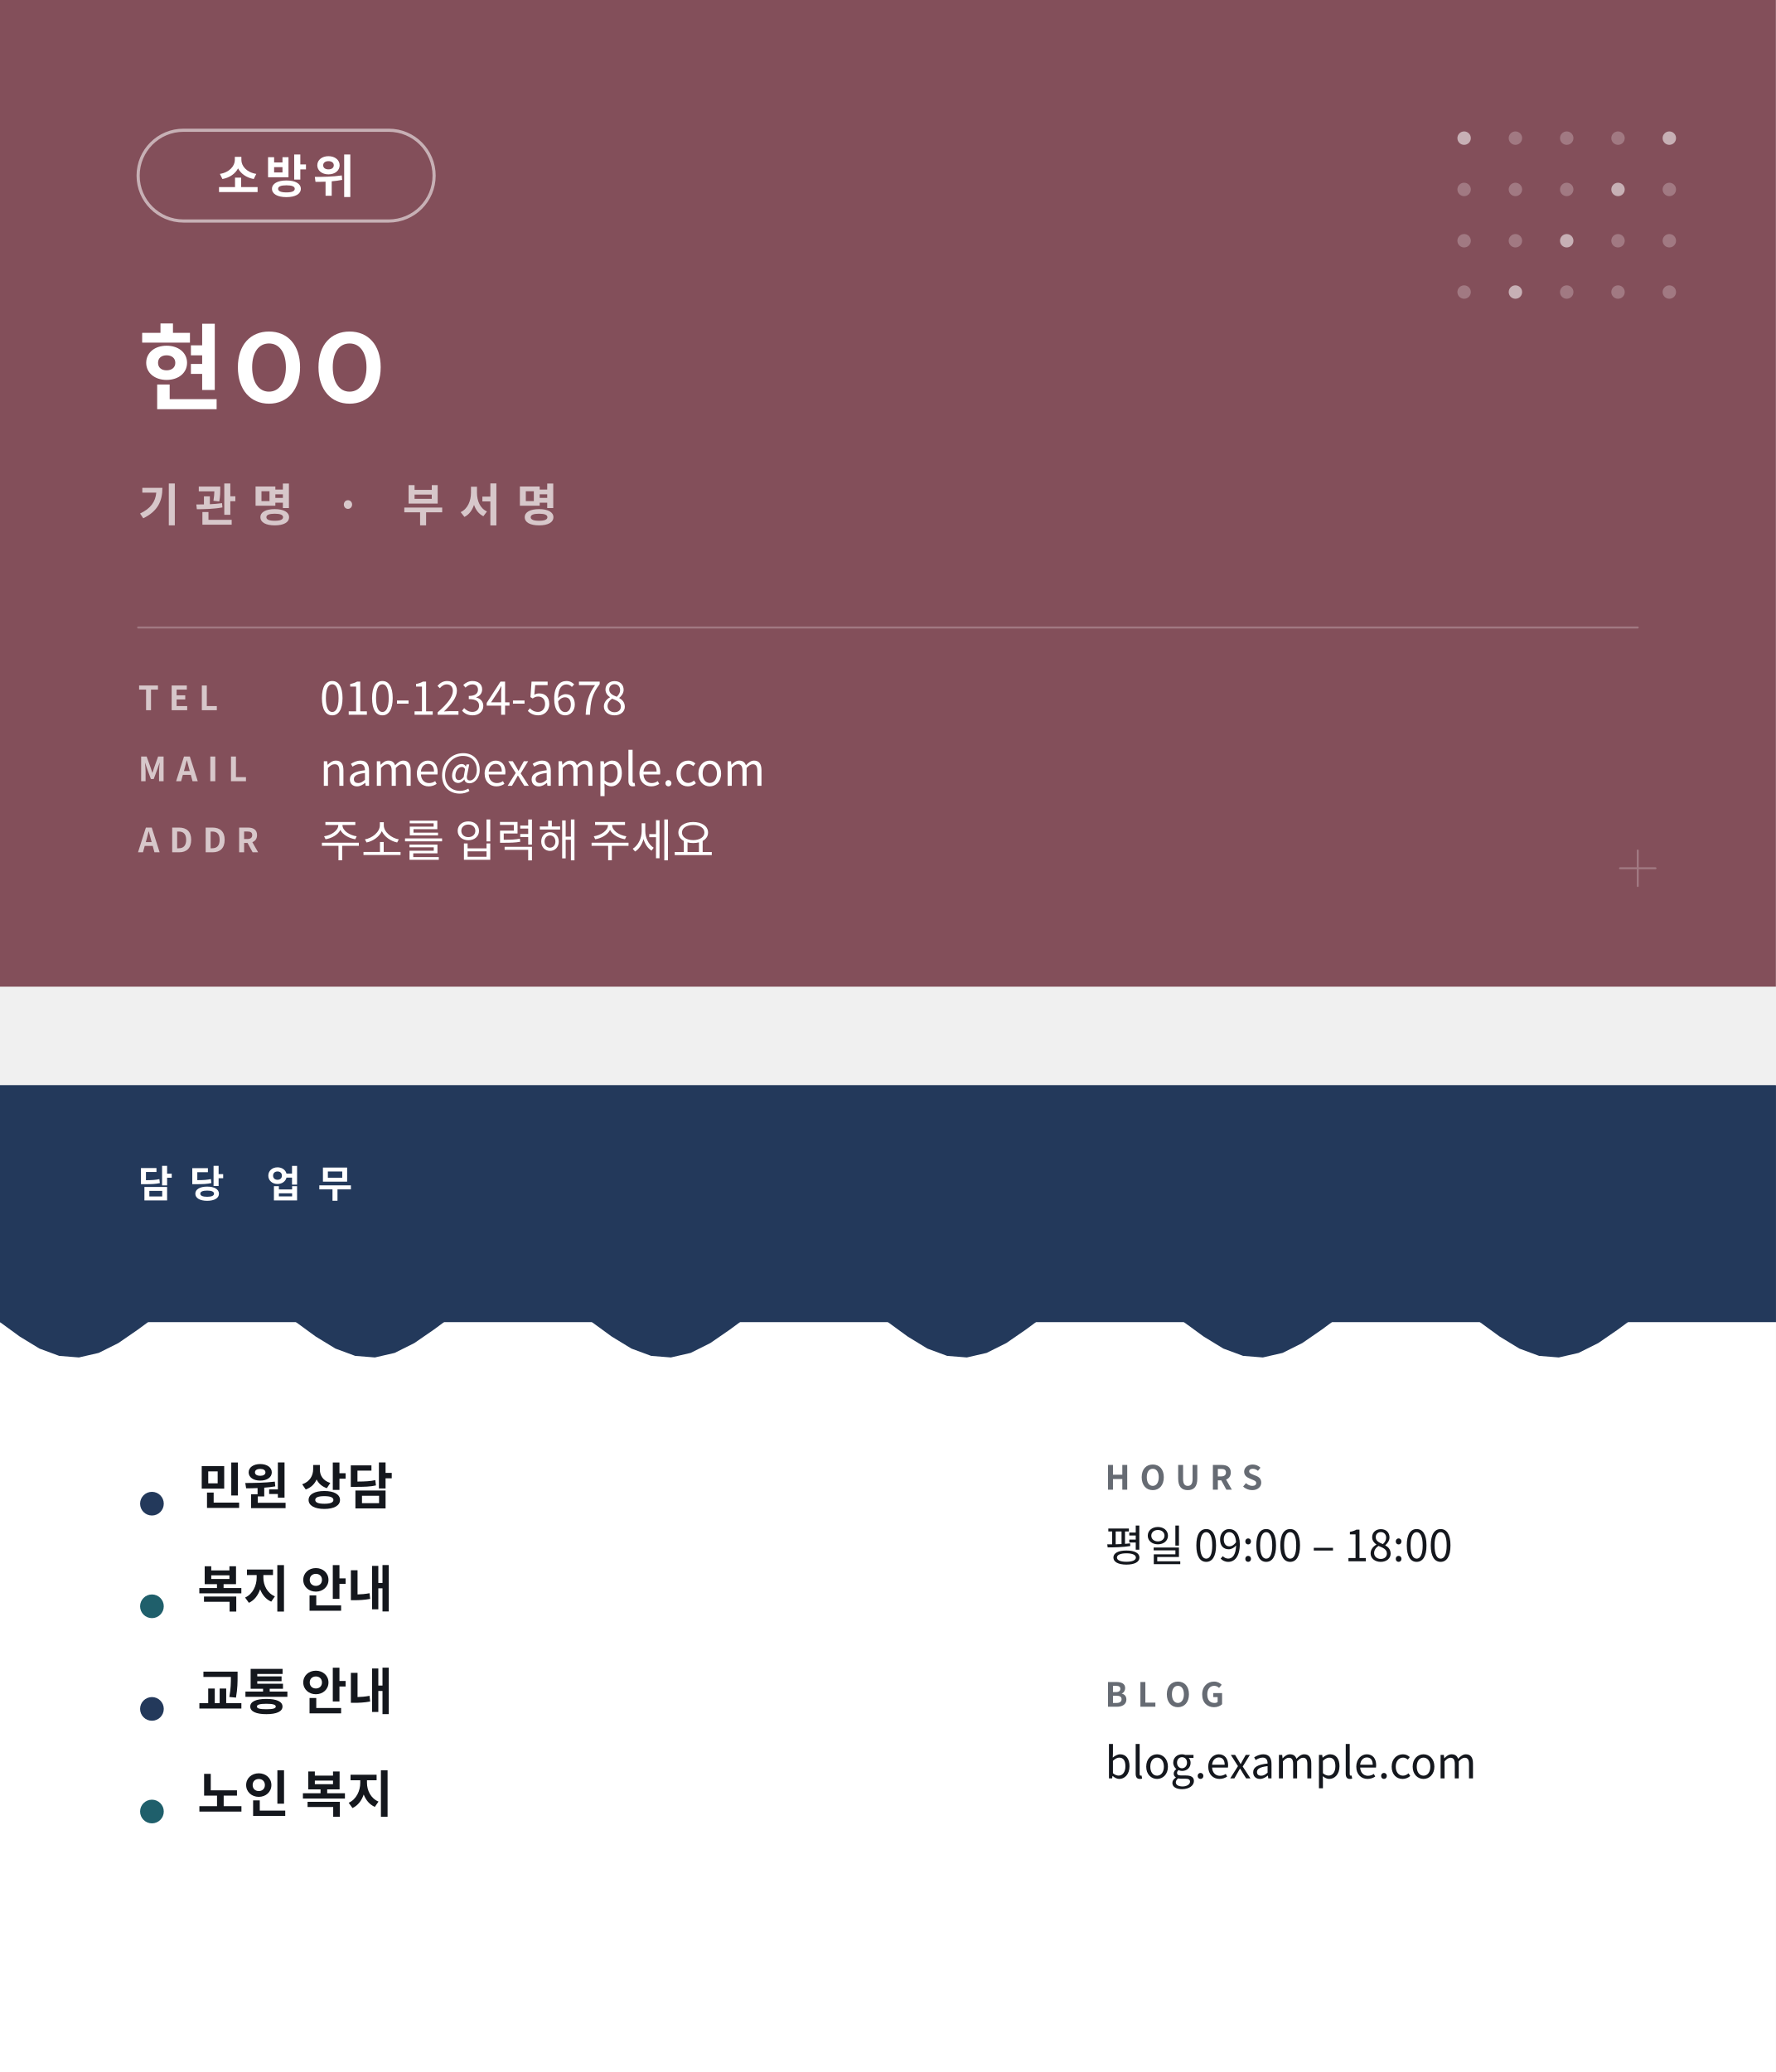
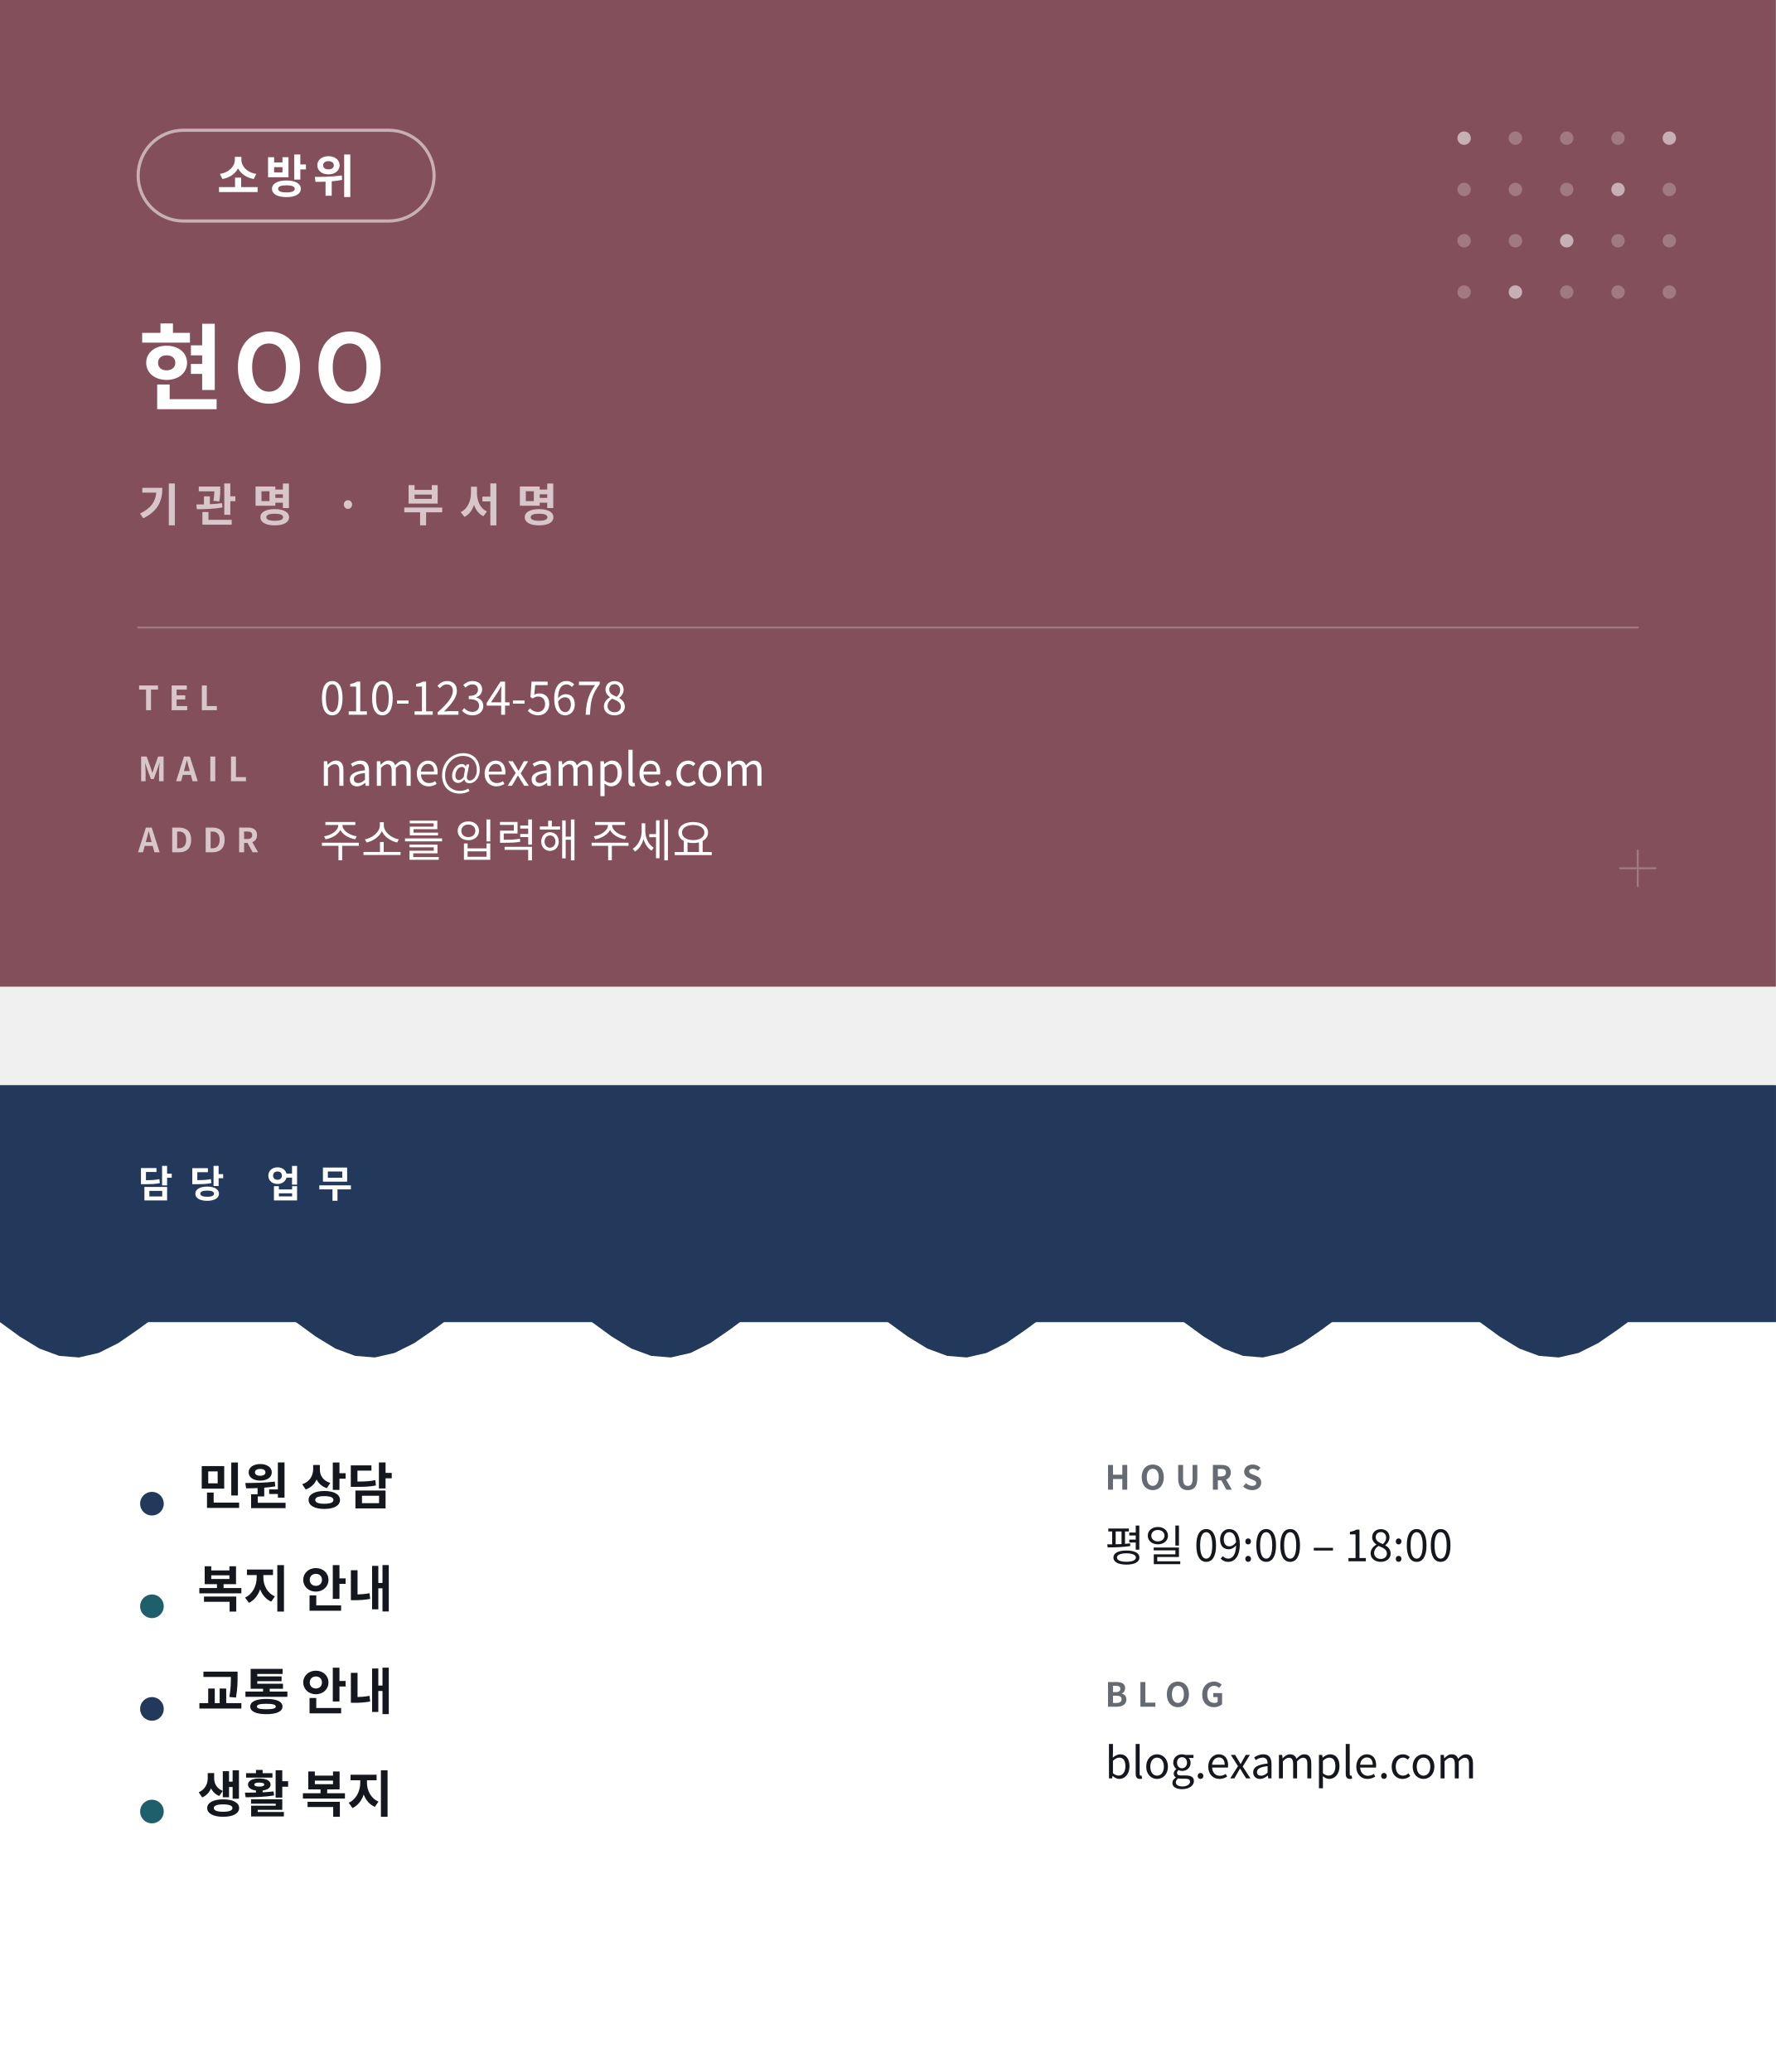
<svg xmlns="http://www.w3.org/2000/svg" width="90mm" height="105mm" viewBox="0 0 900 1050">
  <g id="front">
    <rect width="900" height="500" fill="#834F5A" />
    <ellipse cx="742" cy="70" rx="3.4" ry="3.4" fill="#C7B0B5" />
    <ellipse cx="742" cy="96" rx="3.4" ry="3.4" fill="#A17982" />
    <ellipse cx="742" cy="122" rx="3.4" ry="3.4" fill="#A17982" />
    <ellipse cx="742" cy="148" rx="3.4" ry="3.4" fill="#A17982" />
    <ellipse cx="768" cy="70" rx="3.4" ry="3.4" fill="#A17982" />
    <ellipse cx="768" cy="96" rx="3.4" ry="3.4" fill="#A17982" />
    <ellipse cx="768" cy="122" rx="3.4" ry="3.4" fill="#A17982" />
    <ellipse cx="768" cy="148" rx="3.4" ry="3.4" fill="#C7B0B5" />
    <ellipse cx="794" cy="70" rx="3.4" ry="3.4" fill="#A17982" />
    <ellipse cx="794" cy="96" rx="3.4" ry="3.4" fill="#A17982" />
    <ellipse cx="794" cy="122" rx="3.4" ry="3.4" fill="#C7B0B5" />
    <ellipse cx="794" cy="148" rx="3.4" ry="3.4" fill="#A17982" />
    <ellipse cx="820" cy="70" rx="3.4" ry="3.4" fill="#A17982" />
    <ellipse cx="820" cy="96" rx="3.4" ry="3.4" fill="#C7B0B5" />
    <ellipse cx="820" cy="122" rx="3.4" ry="3.4" fill="#A17982" />
    <ellipse cx="820" cy="148" rx="3.4" ry="3.4" fill="#A17982" />
    <ellipse cx="846" cy="70" rx="3.4" ry="3.4" fill="#C7B0B5" />
    <ellipse cx="846" cy="96" rx="3.4" ry="3.4" fill="#A17982" />
    <ellipse cx="846" cy="122" rx="3.4" ry="3.4" fill="#A17982" />
    <ellipse cx="846" cy="148" rx="3.4" ry="3.4" fill="#A17982" />
    <rect x="70" y="66" width="150" height="46" rx="23" fill="none" stroke="#C7B0B5" stroke-width="1.6" stroke-linejoin="round" />
    <text font-family="Pretendard,'Noto Sans KR','Noto Sans CJK KR','Malgun Gothic','Apple SD Gothic Neo',sans-serif" font-size="23.3" font-weight="700" fill="#FFFFFF" text-anchor="middle" letter-spacing="2.8">
      <tspan x="145" y="97.8">소방위</tspan>
    </text>
    <text font-family="Pretendard,'Noto Sans KR','Noto Sans CJK KR','Malgun Gothic','Apple SD Gothic Neo',sans-serif" font-size="47.6" font-weight="700" fill="#FFFFFF" text-anchor="start" letter-spacing="4.2">
      <tspan x="70" y="203.9">현OO</tspan>
    </text>
    <text font-family="Pretendard,'Noto Sans KR','Noto Sans CJK KR','Malgun Gothic','Apple SD Gothic Neo',sans-serif" font-size="22.9" font-weight="700" fill="#D7C7CA" text-anchor="start" letter-spacing="7.8">
      <tspan x="70" y="264.2">기관명 · 부서명</tspan>
    </text>
    <line x1="70" y1="318" x2="830" y2="318" stroke="#A17982" stroke-width="1" stroke-linecap="round" />
    <text font-family="Pretendard,'Noto Sans KR','Noto Sans CJK KR','Malgun Gothic','Apple SD Gothic Neo',sans-serif" font-size="16.9" font-weight="700" fill="#D7C7CA" text-anchor="start" letter-spacing="4.9">
      <tspan x="70" y="359.9">TEL</tspan>
    </text>
    <text font-family="Pretendard,'Noto Sans KR','Noto Sans CJK KR','Malgun Gothic','Apple SD Gothic Neo',sans-serif" font-size="22.9" font-weight="400" fill="#FFFFFF" text-anchor="start">
      <tspan x="162" y="362.2">010-1234-5678</tspan>
    </text>
    <text font-family="Pretendard,'Noto Sans KR','Noto Sans CJK KR','Malgun Gothic','Apple SD Gothic Neo',sans-serif" font-size="16.9" font-weight="700" fill="#D7C7CA" text-anchor="start" letter-spacing="4.9">
      <tspan x="70" y="395.9">MAIL</tspan>
    </text>
    <text font-family="Pretendard,'Noto Sans KR','Noto Sans CJK KR','Malgun Gothic','Apple SD Gothic Neo',sans-serif" font-size="22.9" font-weight="400" fill="#FFFFFF" text-anchor="start">
      <tspan x="162" y="398.2">name@example.com</tspan>
    </text>
    <text font-family="Pretendard,'Noto Sans KR','Noto Sans CJK KR','Malgun Gothic','Apple SD Gothic Neo',sans-serif" font-size="16.9" font-weight="700" fill="#D7C7CA" text-anchor="start" letter-spacing="4.9">
      <tspan x="70" y="431.9">ADDR</tspan>
    </text>
    <text font-family="Pretendard,'Noto Sans KR','Noto Sans CJK KR','Malgun Gothic','Apple SD Gothic Neo',sans-serif" font-size="22.9" font-weight="400" fill="#FFFFFF" text-anchor="start">
      <tspan x="162" y="434.2">주소를 입력해 주세요</tspan>
    </text>
    <line x1="821" y1="440" x2="839" y2="440" stroke="#A17982" stroke-width="1" stroke-linecap="round" />
    <line x1="830" y1="431" x2="830" y2="449" stroke="#A17982" stroke-width="1" stroke-linecap="round" />
  </g>
  <g id="back" transform="translate(0 550)">
    <rect width="900" height="500" fill="#FFFFFF" />
    <rect x="0" y="0" width="900" height="120" fill="#23395B" />
    <polygon points="0,120 10,127.3 20,133.4 30,137.1 40,137.9 50,135.6 60,130.6 70,123.7 80,116.3 90,109.4 100,104.4 110,102.1 120,102.9 130,106.6 140,112.7 150,120 160,127.3 170,133.4 180,137.1 190,137.9 200,135.6 210,130.6 220,123.7 230,116.3 240,109.4 250,104.4 260,102.1 270,102.9 280,106.6 290,112.7 300,120 310,127.3 320,133.4 330,137.1 340,137.9 350,135.6 360,130.6 370,123.7 380,116.3 390,109.4 400,104.4 410,102.1 420,102.9 430,106.6 440,112.7 450,120 460,127.3 470,133.4 480,137.1 490,137.9 500,135.6 510,130.6 520,123.7 530,116.3 540,109.4 550,104.4 560,102.1 570,102.9 580,106.6 590,112.7 600,120 610,127.3 620,133.4 630,137.1 640,137.9 650,135.6 660,130.6 670,123.7 680,116.3 690,109.4 700,104.4 710,102.1 720,102.9 730,106.6 740,112.7 750,120 760,127.3 770,133.4 780,137.1 790,137.9 800,135.6 810,130.6 820,123.7 830,116.3 840,109.4 850,104.4 860,102.1 870,102.9 880,106.6 890,112.7 900,120 900,0 0,0" fill="#23395B" />
    <text font-family="Pretendard,'Noto Sans KR','Noto Sans CJK KR','Malgun Gothic','Apple SD Gothic Neo',sans-serif" font-size="19.1" font-weight="700" fill="#FFFFFF" text-anchor="start" letter-spacing="8.5">
      <tspan x="70" y="56.8">담당 업무</tspan>
    </text>
    <ellipse cx="77" cy="212" rx="6" ry="6" fill="#23395B" />
    <text font-family="Pretendard,'Noto Sans KR','Noto Sans CJK KR','Malgun Gothic','Apple SD Gothic Neo',sans-serif" font-size="25.4" font-weight="700" fill="#14171D" text-anchor="start">
      <tspan x="100" y="212.4">민원 상담</tspan>
    </text>
    <ellipse cx="77" cy="264" rx="6" ry="6" fill="#1F5F6B" />
    <text font-family="Pretendard,'Noto Sans KR','Noto Sans CJK KR','Malgun Gothic','Apple SD Gothic Neo',sans-serif" font-size="25.4" font-weight="700" fill="#14171D" text-anchor="start">
      <tspan x="100" y="264.4">복지 안내</tspan>
    </text>
    <ellipse cx="77" cy="316" rx="6" ry="6" fill="#23395B" />
    <text font-family="Pretendard,'Noto Sans KR','Noto Sans CJK KR','Malgun Gothic','Apple SD Gothic Neo',sans-serif" font-size="25.4" font-weight="700" fill="#14171D" text-anchor="start">
      <tspan x="100" y="316.4">교통 안내</tspan>
    </text>
    <ellipse cx="77" cy="368" rx="6" ry="6" fill="#1F5F6B" />
    <text font-family="Pretendard,'Noto Sans KR','Noto Sans CJK KR','Malgun Gothic','Apple SD Gothic Neo',sans-serif" font-size="25.4" font-weight="700" fill="#14171D" text-anchor="start">
-       <tspan x="100" y="368.4">노인 복지</tspan>
+       <tspan x="100" y="368.4">생활 복지</tspan>
    </text>
    <text font-family="Pretendard,'Noto Sans KR','Noto Sans CJK KR','Malgun Gothic','Apple SD Gothic Neo',sans-serif" font-size="16.9" font-weight="700" fill="#666B73" text-anchor="start" letter-spacing="4.9">
      <tspan x="560" y="204.9">HOURS</tspan>
    </text>
    <text font-family="Pretendard,'Noto Sans KR','Noto Sans CJK KR','Malgun Gothic','Apple SD Gothic Neo',sans-serif" font-size="21.9" font-weight="400" fill="#14171D" text-anchor="start">
      <tspan x="560" y="241.2">평일 09:00 – 18:00</tspan>
    </text>
    <text font-family="Pretendard,'Noto Sans KR','Noto Sans CJK KR','Malgun Gothic','Apple SD Gothic Neo',sans-serif" font-size="16.9" font-weight="700" fill="#666B73" text-anchor="start" letter-spacing="4.9">
      <tspan x="560" y="314.9">BLOG</tspan>
    </text>
    <text font-family="Pretendard,'Noto Sans KR','Noto Sans CJK KR','Malgun Gothic','Apple SD Gothic Neo',sans-serif" font-size="21.9" font-weight="400" fill="#14171D" text-anchor="start">
      <tspan x="560" y="351.2">blog.example.com</tspan>
    </text>
  </g>
</svg>
